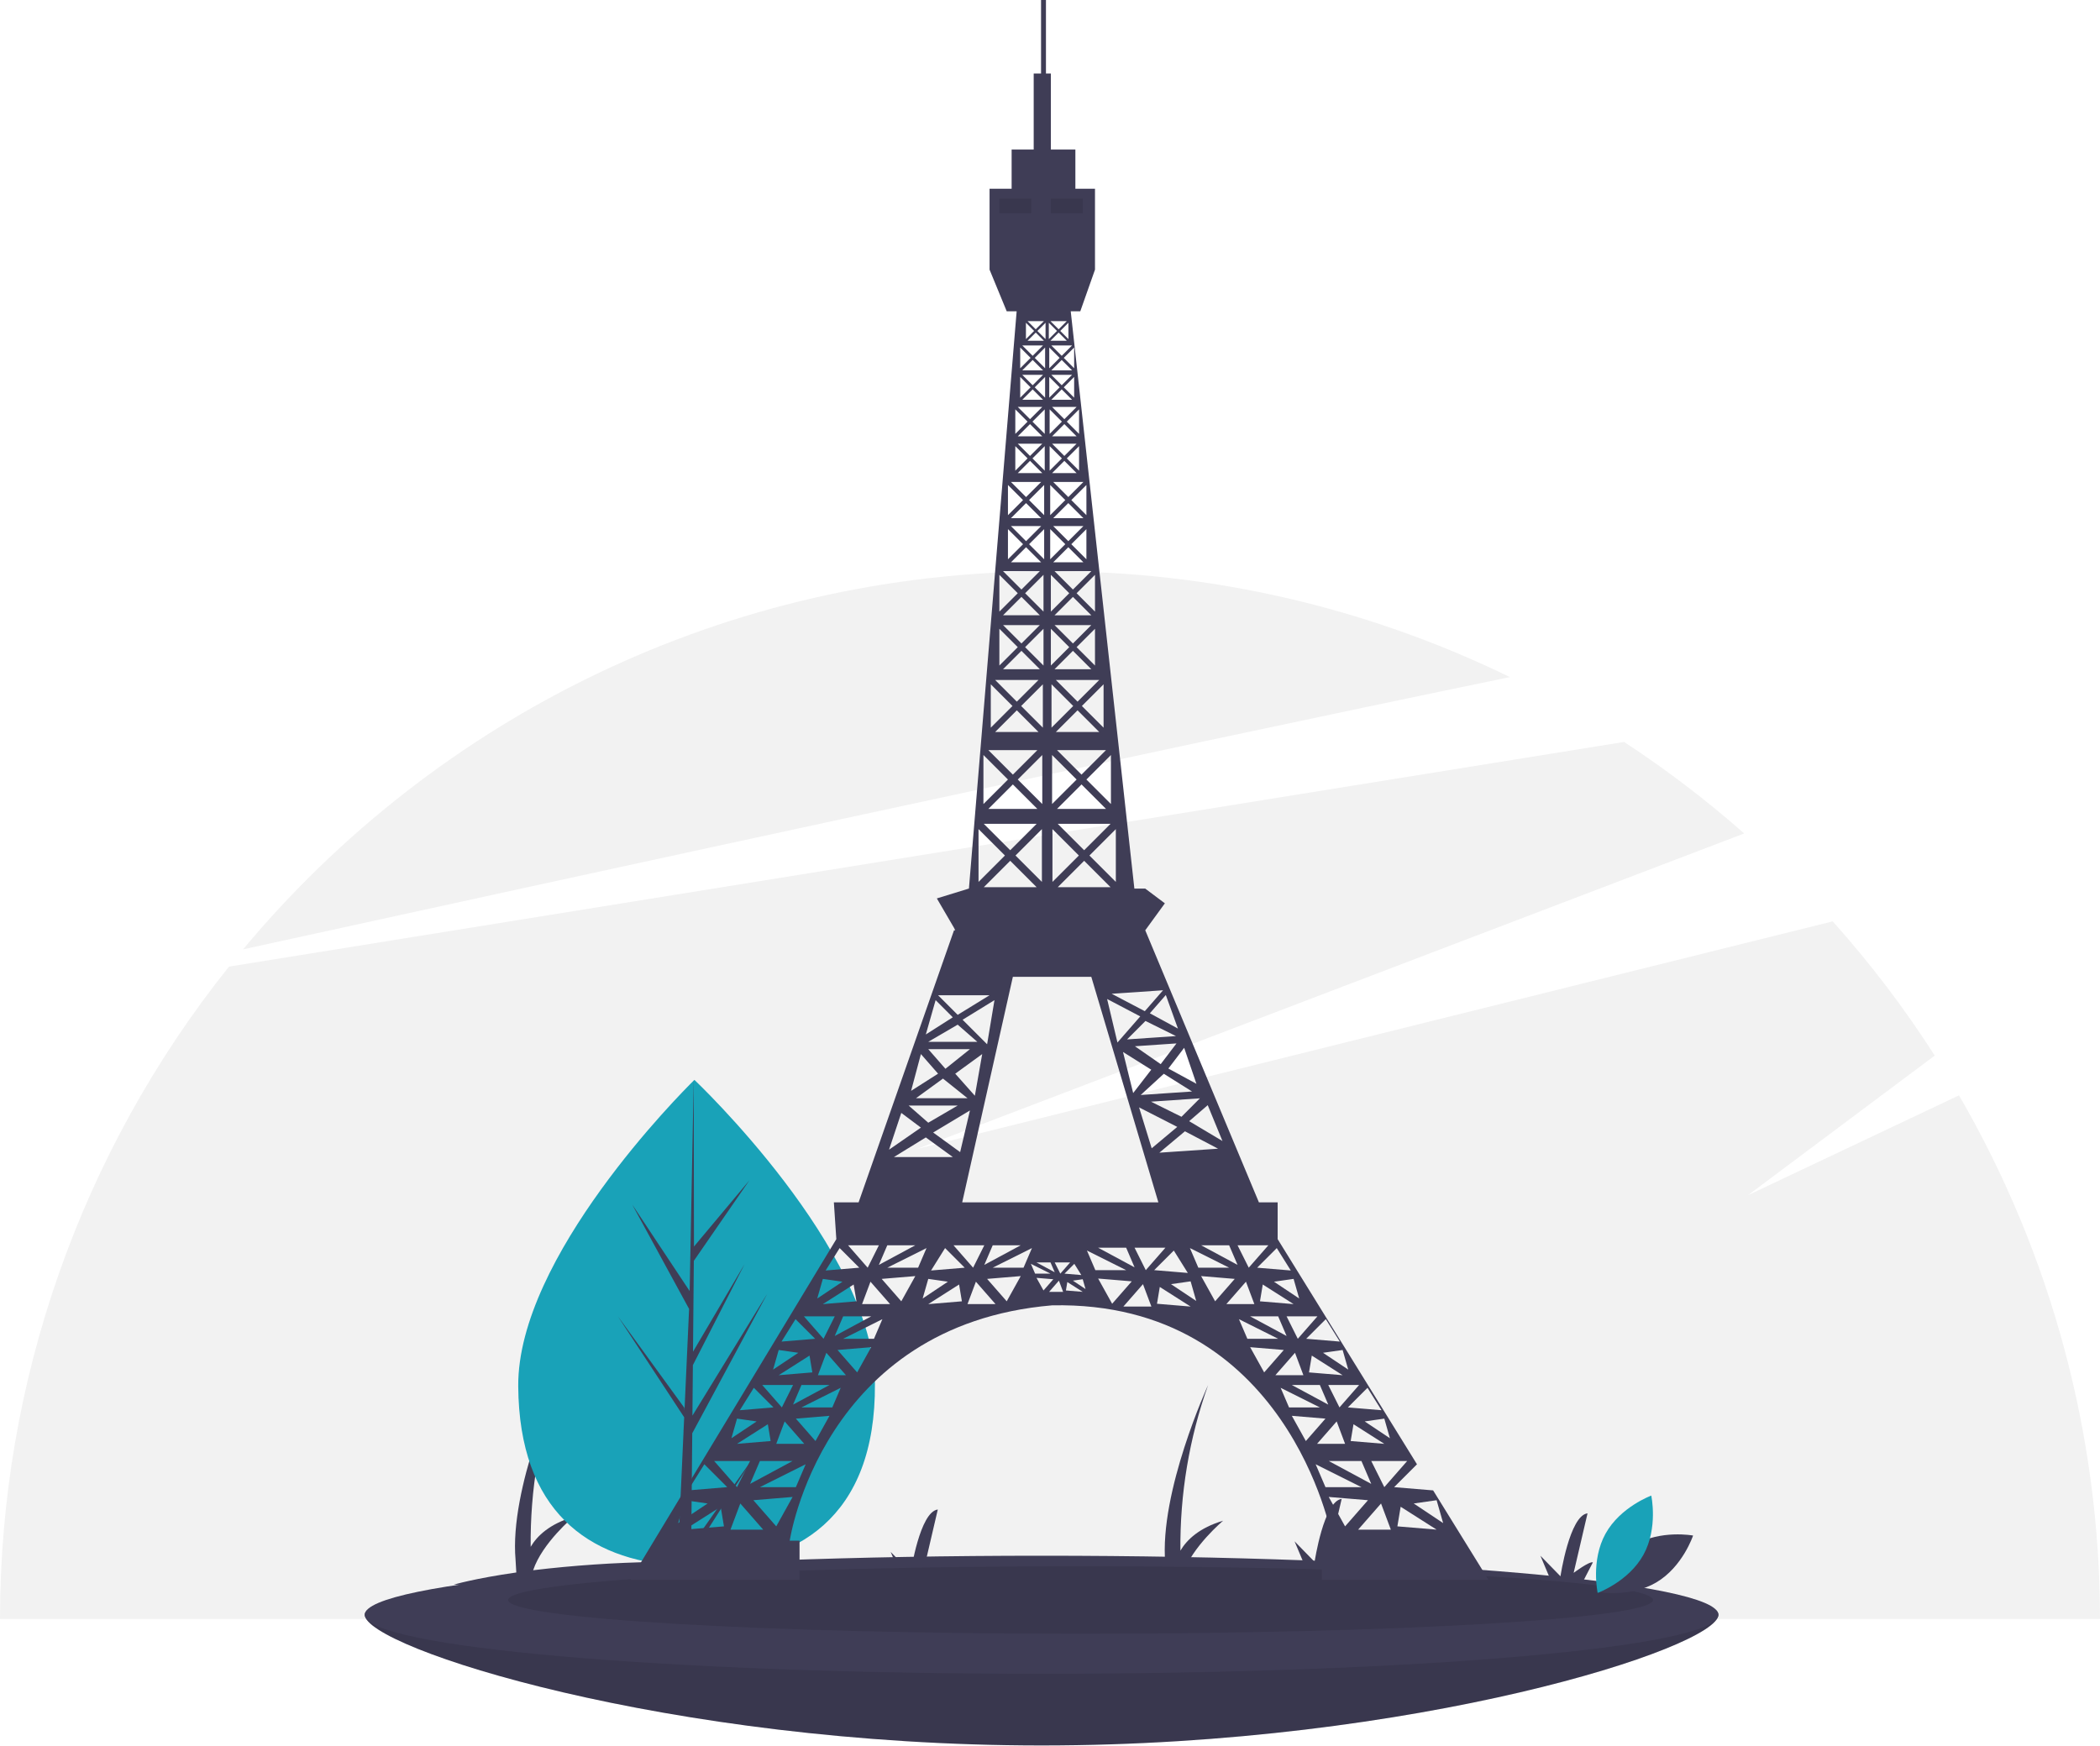
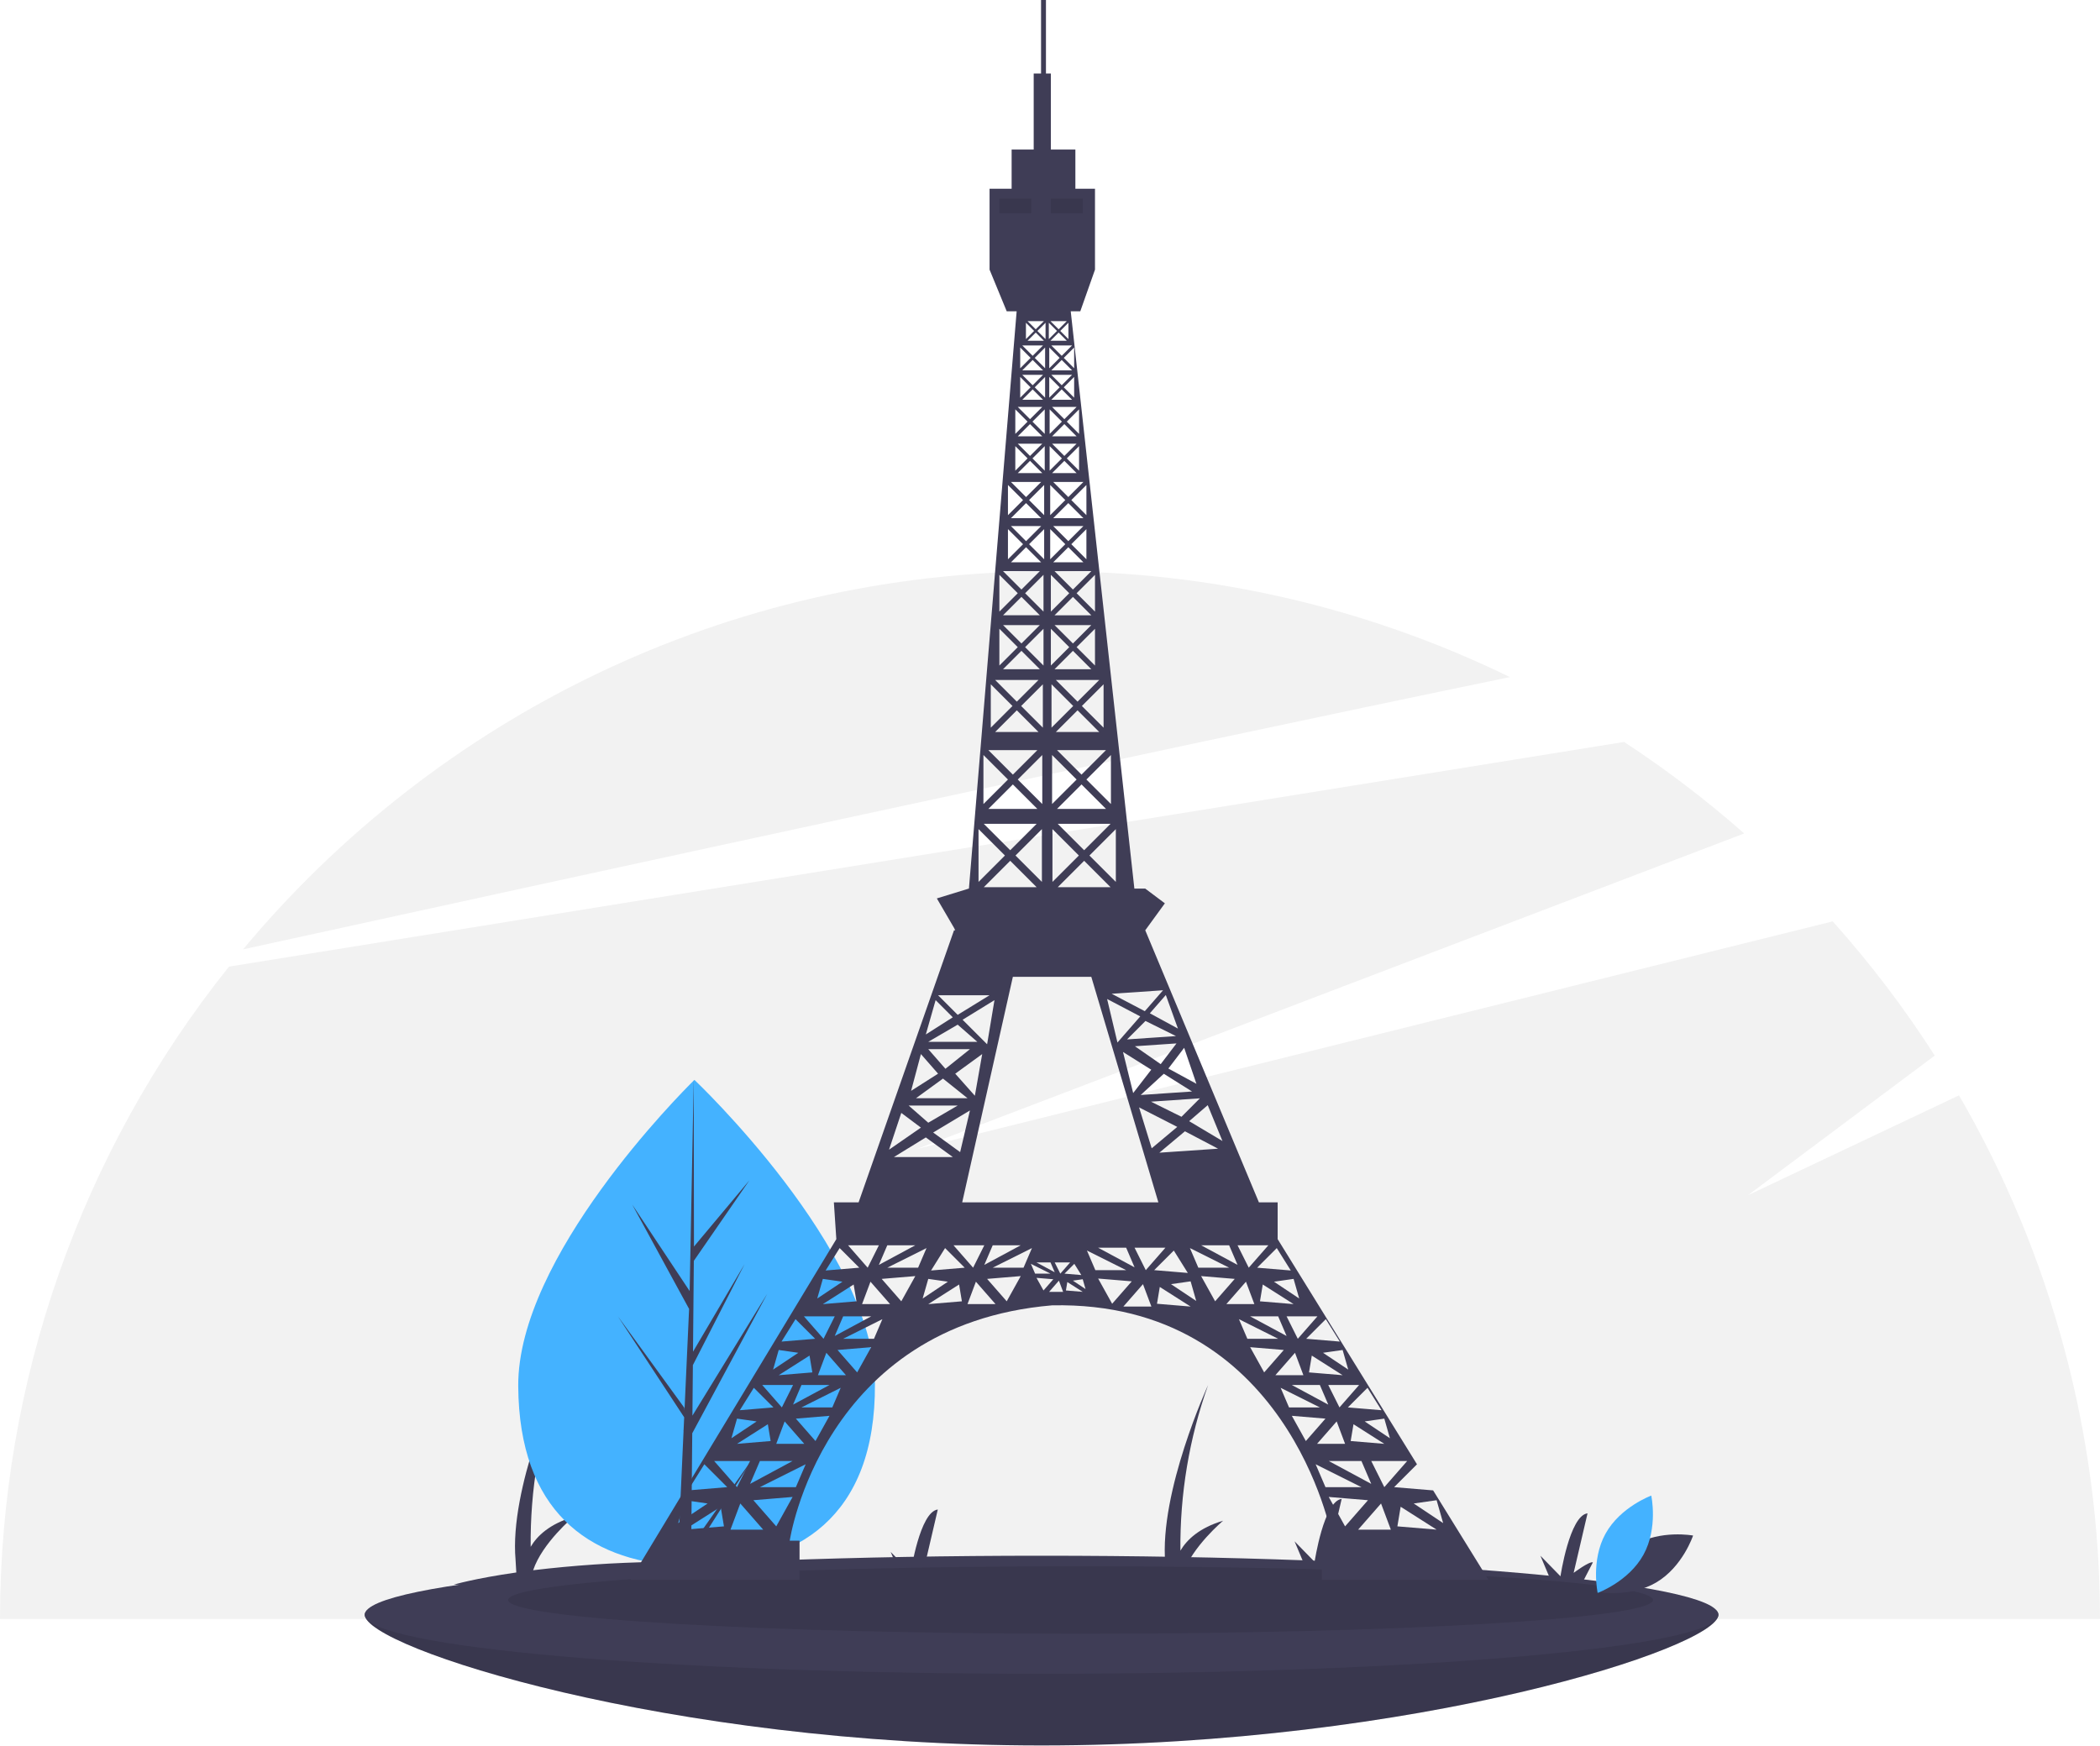
<svg xmlns="http://www.w3.org/2000/svg" id="bf2b8cd6-fd02-49d0-ad41-2cc0305f82f5" data-name="Layer 1" width="995.987" height="828" viewBox="0 0 995.987 828">
  <path d="M1031.125,555.612,931,603l88.615-66.262a500.057,500.057,0,0,0-48.384-63.668L537,581,929.233,431.376a499.981,499.981,0,0,0-56.958-43.414L210.609,494.539A495.88,495.88,0,0,0,102.006,804h995.987A495.613,495.613,0,0,0,1031.125,555.612Z" transform="translate(-102.0063 -36)" fill="#f2f2f2" />
  <path d="M818.123,357.195A495.972,495.972,0,0,0,600,307c-153.83,0-291.361,69.753-382.71,179.349C373.716,452.074,646.067,392.743,818.123,357.195Z" transform="translate(-102.0063 -36)" fill="#f2f2f2" />
  <path d="M892.123,792.876q-20.619-3.493-39.659-6l5.018-9.729c-1.692-.588-9.126,4.984-9.126,4.984l6.585-28.241c-8.51,1.026-12.837,29.862-12.837,29.862l-9.508-9.749,4.603,10.961a877.87,877.87,0,0,0-100.62-6.333l4.295-8.327c-1.692-.588-9.126,4.984-9.126,4.984l6.585-28.241c-8.51,1.026-12.837,29.862-12.837,29.862l-9.508-9.749,4.875,11.609a565.21,565.21,0,0,0-57.842,3.929c4.344-12.972,19.101-25.31,19.101-25.31-11.27,3.352-17.181,8.969-20.27,14.205a227.456,227.456,0,0,1,13.147-78.589s-23.294,50.691-20.322,84.716l.356,6.042c-19.748,2.828-29.677,5.77-29.677,5.77Z" transform="translate(-102.0063 -36)" fill="#3f3d56" />
  <path d="M583.966,791.061q-20.619-3.493-39.659-6l5.018-9.729c-1.692-.588-9.126,4.984-9.126,4.984l6.585-28.241c-8.51,1.026-12.837,29.862-12.837,29.862l-9.508-9.749,4.603,10.961a877.872,877.872,0,0,0-100.62-6.333l4.295-8.327c-1.692-.588-9.126,4.984-9.126,4.984l6.585-28.241c-8.51,1.026-12.837,29.862-12.837,29.862l-9.508-9.749,4.875,11.609a565.21,565.21,0,0,0-57.842,3.929c4.344-12.972,19.101-25.31,19.101-25.31-11.27,3.352-17.181,8.969-20.27,14.205a227.456,227.456,0,0,1,13.147-78.589s-23.294,50.691-20.322,84.716l.356,6.042c-19.748,2.828-29.677,5.77-29.677,5.77Z" transform="translate(-102.0063 -36)" fill="#3f3d56" />
  <path d="M917.003,802c0,15.464-143.717,62-321,62s-321-46.536-321-62,143.717,6,321,6S917.003,786.536,917.003,802Z" transform="translate(-102.0063 -36)" fill="#3f3d56" />
  <path d="M917.003,802c0,15.464-143.717,62-321,62s-321-46.536-321-62,143.717,6,321,6S917.003,786.536,917.003,802Z" transform="translate(-102.0063 -36)" opacity="0.1" />
  <ellipse cx="493.997" cy="766" rx="321" ry="28" fill="#3f3d56" />
  <ellipse cx="512.497" cy="759" rx="271.5" ry="16" opacity="0.1" />
-   <path d="M516.966,692.416c.449,63.706-37.267,86.213-83.981,86.542q-1.628.011-3.24-.014-3.248-.047-6.429-.251c-42.182-2.688-75.105-25.841-75.523-85.087-.432-61.313,77.385-139.24,83.222-145.002.005,0,.005,0,.01-.005.222-.22.335-.329.335-.329S516.518,628.715,516.966,692.416Z" transform="translate(-102.0063 -36)" fill="#19a2b8" />
+   <path d="M516.966,692.416c.449,63.706-37.267,86.213-83.981,86.542q-1.628.011-3.24-.014-3.248-.047-6.429-.251c-42.182-2.688-75.105-25.841-75.523-85.087-.432-61.313,77.385-139.24,83.222-145.002.005,0,.005,0,.01-.005.222-.22.335-.329.335-.329S516.518,628.715,516.966,692.416Z" transform="translate(-102.0063 -36)" fill="#44b2ff" />
  <path d="M429.837,769.235l30.632-43.443-30.677,48.189-.048,4.964q-3.248-.047-6.429-.251l2.884-63.755-.029-.493.056-.094.274-6.024-31.431-47.871,31.493,43.359.087,1.277,2.179-48.17-26.967-49.507L429.096,648.457l1.919-99.853.008-.332.002.327.118,78.734,26.273-31.398L431.077,634.114l-.397,43.121,24.457-41.551-24.511,47.891-.221,23.977L465.915,649.703l-35.591,66.213Z" transform="translate(-102.0063 -36)" fill="#3f3d56" />
  <path d="M728.903,785.462H807.977l-26.266-42.453-18.504-1.542,10.842-10.842L707.972,623.824V606.382h-8.886L645.177,477.304,654.48,464.513l-9.303-6.977h-5.164L609.834,183.683h4.528l6.977-19.769V125.54H612.036V106.934H600.407V70.886h-2.326V36H595.756V70.886h-3.489v36.049H581.802V125.54H571.336v38.374l8.14,19.769h4.704L561.548,457.536h-.096l-15.117,4.651,8.14,13.954.581,1.163h-.581L509.219,606.382H497.495l1.163,17.443-97.68,161.637h80.237V766.856H476.563s15.117-102.331,124.426-111.634c111.634-2.326,132.566,109.309,132.566,109.309h-4.651Zm54.46-37.793,3.101,10.853-13.954-9.303Zm-17.055,3.101,17.055,10.853-18.606-1.551Zm-20.156,10.853,10.853-12.404,4.651,12.404ZM727.99,693.014l3.987,9.303L714.7,693.014Zm-5.15-5.98,1.329-7.974,14.619,9.303Zm24.863,42.029,4.651,10.853-20.156-10.853Zm-21.042-8.14,9.303-10.632,3.987,10.632Zm15.948-1.329,1.329-7.974,14.619,9.303Zm15.948,21.873-6.202-12.404h17.055Zm2.658-23.202-11.961-7.974,9.303-1.329Zm-3.987-13.29-15.948-1.329,9.303-9.303Zm-19.935-1.329-5.316-10.632h14.619Zm4.153-17.941-11.961-7.974,9.303-1.329Zm-3.987-13.29-15.948-1.329,9.303-9.303Zm-19.935-1.329-5.316-10.632h14.619Zm-17.941-17.775,1.329-7.974,14.619,9.303Zm12.625,16.446-17.277-9.303h13.29Zm5.98-17.775-11.961-7.974,9.303-1.329Zm-3.987-13.29-15.948-1.329,9.303-9.303Zm-10.632-11.961-9.303,10.632-5.316-10.632Zm-14.619,9.303L671.674,626.732h13.29ZM558.355,606.382l24.028-106.983h37.211l31.805,106.983Zm81.756,30.816L622.834,627.894h13.29Zm-30.567-2.326-4.651,5.316-2.658-5.316Zm-7.309,4.651-8.638-4.651h6.645Zm-57.644-66.283,17.443-10.466L557.382,582.543Zm9.303,11.629H525.985l15.117-9.303Zm42.802-371.041-4.92,4.92-4.92-4.92Zm-9.84-2.147,4.92-4.92,4.92,4.92Zm9.84,13.954h-9.84l4.92-4.92Zm-3.936-5.904,4.92-4.92v9.84Zm4.741,10.466v11.629l-5.814-5.814Zm-4.741-24.42,4.92-4.92V210.697Zm1.252-12.791,3.876-3.876v7.752Zm3.101,4.651h-7.752l3.876-3.876Zm-3.876-5.427-3.876-3.876h7.752Zm-.775.775-3.876,3.876v-7.752Zm4.234,6.888-4.92,4.92-4.92-4.92Zm-5.904,5.904-4.92,4.92v-9.84Zm0,13.954-4.92,4.92V214.812Zm5.546,9.303-5.814,5.814-5.814-5.814Zm0,13.954H584.709l5.814-5.814Zm1.163,4.651v11.629l-5.814-5.814Zm-1.163-1.163-5.814,5.814-5.814-5.814Zm0,13.954H584.709l5.814-5.814Zm.894,5.635v14.312l-7.156-7.156Zm-1.431,15.743H581.489l7.156-7.156Zm1.431,5.188v14.312l-7.156-7.156Zm-1.431-1.431-7.156,7.156-7.156-7.156Zm0,17.175H581.489l7.156-7.156Zm1.118,5.949V326.133l-8.721-8.721Zm-1.744,19.187H577.732l8.721-8.721Zm1.744,6.396v17.443l-8.721-8.721Zm-1.744-1.744-8.721,8.721-8.721-8.721Zm0,20.931H577.732l8.721-8.721Zm1.431,7.156v20.574L586.319,370.903Zm-2.057,22.631H573.975l10.287-10.287Zm1.789,10.913v23.257l-11.629-11.629ZM594.012,419.743H570.755l11.629-11.629Zm2.147,9.571v25.046l-12.523-12.523Zm-2.505-2.505-12.523,12.523-12.523-12.523Zm0,30.055H568.608l12.523-12.523ZM565.522,530.214H542.265l13.954-8.14Zm-6.977-10.466,15.117-9.303-3.489,20.931Zm9.303,16.28-3.489,19.769L555.056,545.332Zm-5.814-2.326-11.629,9.303-8.14-9.303Zm-1.163,23.257h-24.42l12.791-9.303Zm7.974,69.771-5.316,10.632-9.303-10.632Zm3.987,0H586.121l-17.277,9.303Zm87.527-56.156-12.13,10.15-5.984-19.407ZM639.45,554.517l-4.824-19.486,13.394,8.412Zm14.529-9.148,13.394,8.412-24.364,1.659Zm-1.476-4.562-12.234-8.491,19.723-1.343Zm-15.951-11.735,8.728-8.753,14.475,7.173ZM631.99,530.548l-4.903-20.646,15.714,8.254Zm-28.318-73.683,12.523-12.523,12.523,12.523Zm-2.505-2.505V429.314l12.523,12.523Zm2.505-27.551h25.046l-12.523,12.523Zm-.358-7.067,11.629-11.629L626.572,419.743Zm-2.326-2.326V394.16l11.629,11.629Zm-.268-36.228V360.616L611.007,370.903Zm12.344-8.229,10.287,10.287H602.778Zm-8.498-153.229-4.92,4.92V214.812Zm-3.936-5.904h9.84l-4.92,4.92Zm-.805,33.812,5.814,5.814-5.814,5.814Zm1.163-1.163h11.629l-5.814,5.814Zm-.894,40.521,7.156,7.156-7.156,7.156Zm1.431-1.431h14.312l-7.156,7.156ZM600.407,334.273l8.721,8.721-8.721,8.721Zm1.744-1.744h17.443l-8.721,8.721Zm8.721,12.21,8.721,8.721H602.152Zm1.744-1.744,8.721-8.721v17.443Zm-10.466-15.117,8.721-8.721,8.721,8.721Zm-1.744-1.744V308.69l8.721,8.721Zm8.274-30.547,7.156,7.156H601.526Zm1.431-1.431,7.156-7.156v14.312Zm-8.587-12.344,7.156-7.156,7.156,7.156Zm-1.431-1.431V266.067l7.156,7.156Zm6.709-25.762,5.814,5.814H600.989Zm1.163-1.163,5.814-5.814v11.629Zm-6.977-10.466,5.814-5.814,5.814,5.814Zm-1.163-1.163V230.197l5.814,5.814Zm5.725-21.11,4.92,4.92h-9.84Zm.984-.984,4.92-4.92v9.84Zm-5.904-8.051,4.92-4.92,4.92,4.92Zm-.984-.984v-9.84l4.92,4.92Zm5.218-17.711,3.876-3.876v7.752Zm3.101,4.651h-7.752l3.876-3.876Zm-3.876-5.427-3.876-3.876h7.752Zm-.775.775-3.876,3.876v-7.752ZM654.73,627.894l-9.303,10.632-5.316-10.632Zm-2.863-45.085,12.13-10.15,15.714,8.254Zm29.927-5.535-15.793-9.414,8.807-7.593Zm-19.432-11.498-14.475-7.173,23.203-1.58Zm7.094-15.635-13.315-7.252,7.489-9.834Zm-8.778-26.21-13.315-7.252,7.568-8.674Zm-7.065-18.168L644.964,515.678l-15.714-8.254Zm-22.39-51.404-12.523-12.523,12.523-12.523Zm-2.326-36.943-11.629-11.629,11.629-11.629ZM614.943,403.463,603.315,391.834h23.257Zm10.466-22.273L615.122,370.903l10.287-10.287Zm-12.344-12.344-10.287-10.287h20.574Zm8.274-42.713-8.721-8.721,8.721-8.721Zm-10.466-10.466-8.721-8.721h17.443Zm6.396-35.288-7.156-7.156,7.156-7.156Zm-8.587-8.587-7.156-7.156h14.312Zm5.099-29.966-5.814-5.814,5.814-5.814Zm-6.977-6.977-5.814-5.814h11.629Zm4.651-24.152-4.92-4.92,4.92-4.92Zm-5.904-5.904-4.92-4.92h9.84Zm-22.005,25.404,5.814,5.814-5.814,5.814Zm0,17.443,5.814,5.814-5.814,5.814Zm12.255,16.996-7.156,7.156-7.156-7.156Zm-15.743,1.431,7.156,7.156-7.156,7.156Zm0,20.931,7.156,7.156-7.156,7.156Zm15.117,19.948-8.721,8.721-8.721-8.721Zm-19.187,1.744,8.721,8.721-8.721,8.721Zm0,25.583,8.721,8.721-8.721,8.721Zm18.561,24.286-10.287,10.287-10.287-10.287Zm-22.631,2.057L582.204,370.903l-10.287,10.287Zm22.094,31.218L582.383,403.463,570.755,391.834Zm-25.583,2.326,11.629,11.629-11.629,11.629Zm-2.326,35.154,12.523,12.523-12.523,12.523Zm5.233,78.806L556.219,517.423l-9.303-9.303Zm-25.583,2.326,8.14,8.14-12.791,8.14ZM538.776,536.029l8.14,9.303-12.791,8.14Zm17.443,24.42-13.954,8.14-9.303-8.14Zm-26.746,3.489,9.303,6.977-15.117,10.466Zm6.645,62.794-17.277,9.303,3.987-9.303Zm-17.277,0-5.316,10.632-9.303-10.632Zm-18.606,1.329,9.303,9.303-15.948,1.329Zm14.951,32.394-17.277,9.303,3.987-9.303Zm-22.925-5.814,14.619-9.303,1.329,7.974Zm0-11.961,9.303,1.329-11.961,7.974Zm5.648,17.775-5.316,10.632-9.303-10.632Zm-18.606,1.329,9.303,9.303-15.948,1.329Zm-1.384,67.28L457.764,739.916l4.651-10.853Zm-26.358-8.14,14.619-9.303,1.329,7.974Zm18.606,0,3.987-10.632,9.303,10.632ZM495.418,693.014l-17.277,9.303,3.987-9.303Zm-24.088-4.651,14.619-9.303,1.329,7.974Zm0-11.961,9.303,1.329-11.961,7.974Zm6.811,16.612-5.316,10.632-9.303-10.632Zm-18.606,1.329,9.303,9.303-15.948,1.329Zm-7.974,14.619,9.303,1.329-11.961,7.974Zm6.202,20.101-6.202,12.404-10.853-12.404ZM426.754,747.669l10.853,1.55-13.954,9.303Zm0,13.954,17.055-10.853,1.551,9.303Zm1.55-18.606,7.752-12.404,10.853,10.853Zm20.156,18.606,4.651-12.404,10.853,12.404Zm21.707-1.551L459.314,747.669l18.606-1.551Zm9.303-18.606H462.415l21.707-10.853Zm9.303-21.873-9.303-10.632,15.948-1.329ZM496.747,703.646H482.128l18.606-9.303Zm-6.811-15.283,3.987-10.632,9.303,10.632Zm18.606-1.329-9.303-10.632,15.948-1.329Zm7.974-15.948H501.897l18.606-9.303ZM510.867,654.64l3.987-10.632,9.303,10.632Zm18.606-1.329-9.303-10.632,15.948-1.329Zm-6.645-15.948,18.606-9.303-3.987,9.303Zm19.436,5.316,9.303,1.329-11.961,7.974Zm0,11.961,14.619-9.303,1.329,7.974Zm1.329-15.948,6.645-10.632,9.303,9.303Zm17.277,15.948,3.987-10.632,9.303,10.632Zm18.606-1.329-9.303-10.632,15.948-1.329Zm-6.645-15.948,18.606-9.303-3.987,9.303Zm18.107-1.827,9.303,4.651H592.932Zm2.658,6.645,7.974.664-4.651,5.316Zm5.98,6.645,4.651-5.316,1.993,5.316Zm11.961-13.29,3.322,5.316-7.974-.664Zm-3.987,12.625.664-3.987,7.309,4.651Zm3.322-4.651,4.651-.664,1.329,4.651Zm6.645-14.287,18.606,9.303H621.505Zm5.316,13.29,15.948,1.329-9.303,10.632Zm11.961,13.29,9.303-10.632,3.987,10.632Zm23.922-26.58,6.645,10.632-15.948-1.329Zm-7.974,25.251,1.329-7.974,14.619,9.303Zm6.645-9.303,9.303-1.329,2.658,9.303Zm8.971-17.111,18.606,9.303H670.345Zm5.316,13.29,15.948,1.329-9.303,10.632Zm21.264,2.658,3.987,10.632H683.635Zm.665,27.078-3.987-9.303,18.606,9.303Zm1.329,3.987,15.948,1.329-9.303,10.632Zm21.264,2.658,3.987,10.632H706.892Zm-6.811,16.612,18.606,9.303H713.371Zm5.316,13.29,15.948,1.329-9.303,10.632ZM725.996,730.614l21.707,10.853H730.647Zm6.202,15.505,18.606,1.551-10.853,12.404Z" transform="translate(-102.0063 -36)" fill="#3f3d56" />
  <rect x="473.981" y="94.191" width="15.117" height="6.977" opacity="0.1" />
  <rect x="498.401" y="94.191" width="15.117" height="6.977" opacity="0.1" />
  <path d="M877.081,768.941c-12.534,7.391-17.468,22.248-17.468,22.248s15.388,2.874,27.923-4.517,17.468-22.248,17.468-22.248S889.615,761.551,877.081,768.941Z" transform="translate(-102.0063 -36)" fill="#3f3d56" />
-   <path d="M881.473,773.524c-7.019,12.746-21.724,18.114-21.724,18.114s-3.325-15.297,3.694-28.043,21.724-18.114,21.724-18.114S888.492,760.777,881.473,773.524Z" transform="translate(-102.0063 -36)" fill="#19a2b8" />
+   <path d="M881.473,773.524c-7.019,12.746-21.724,18.114-21.724,18.114s-3.325-15.297,3.694-28.043,21.724-18.114,21.724-18.114S888.492,760.777,881.473,773.524Z" transform="translate(-102.0063 -36)" fill="#44b2ff" />
</svg>
